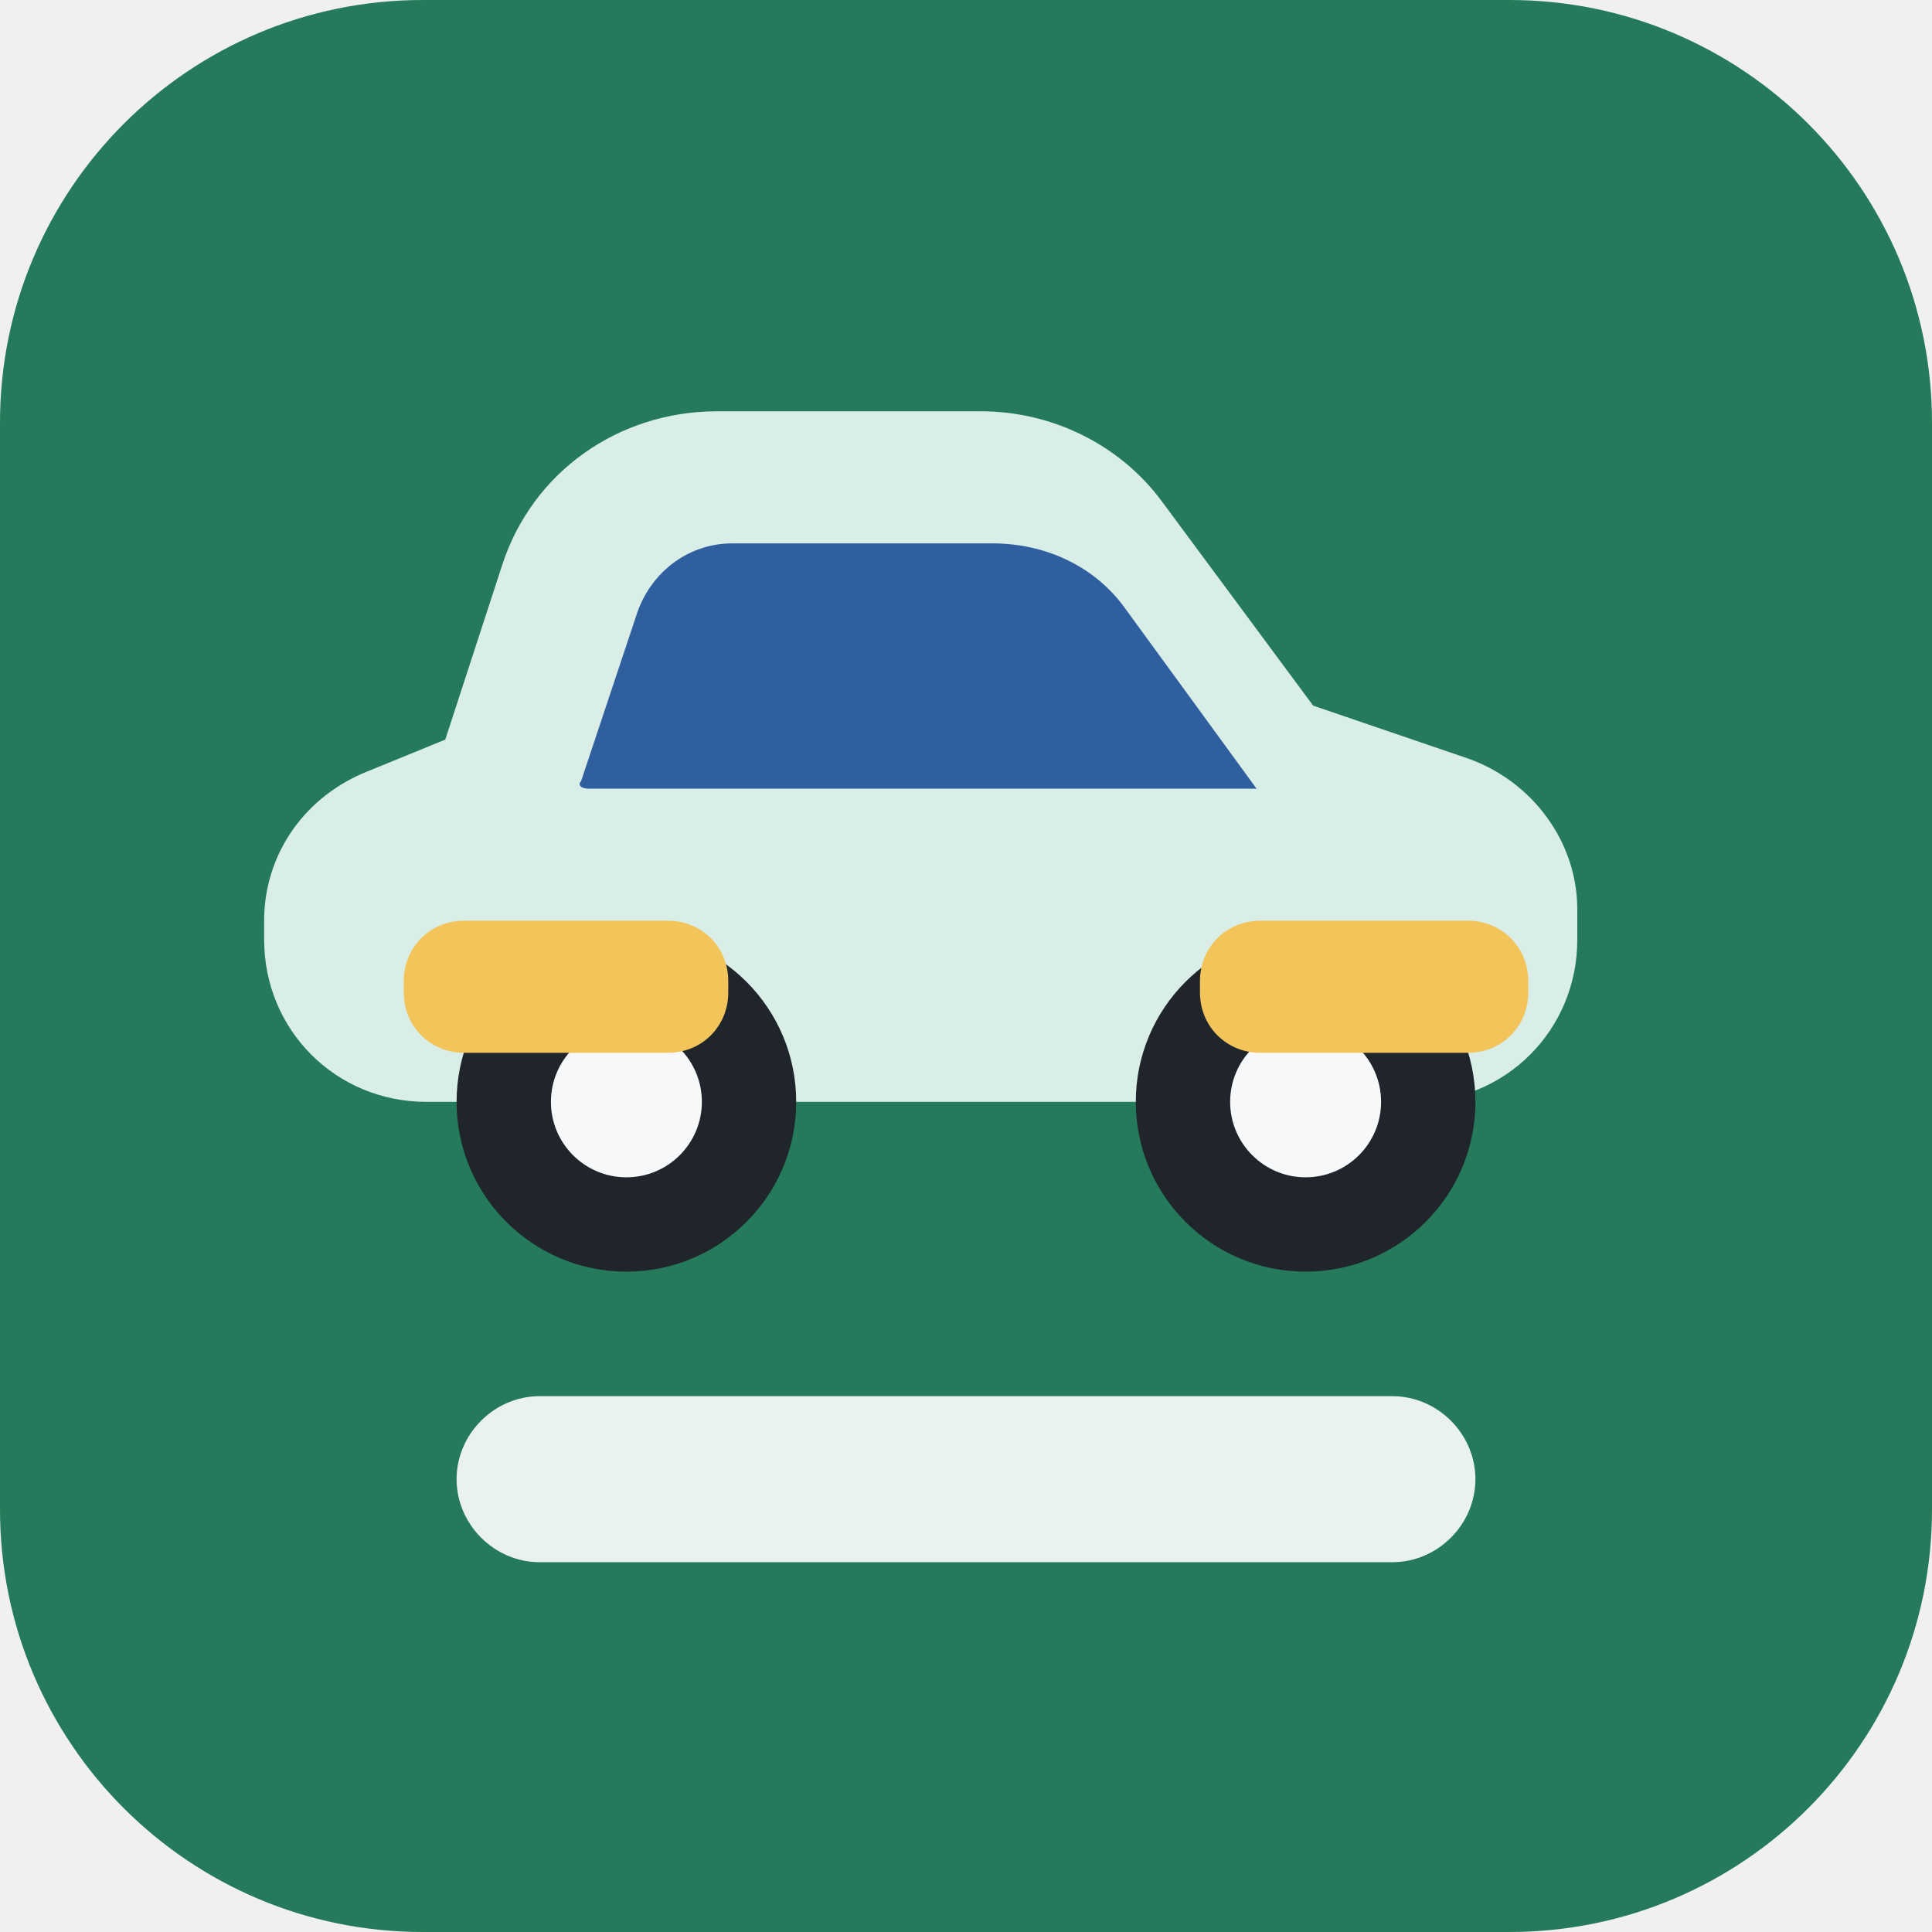
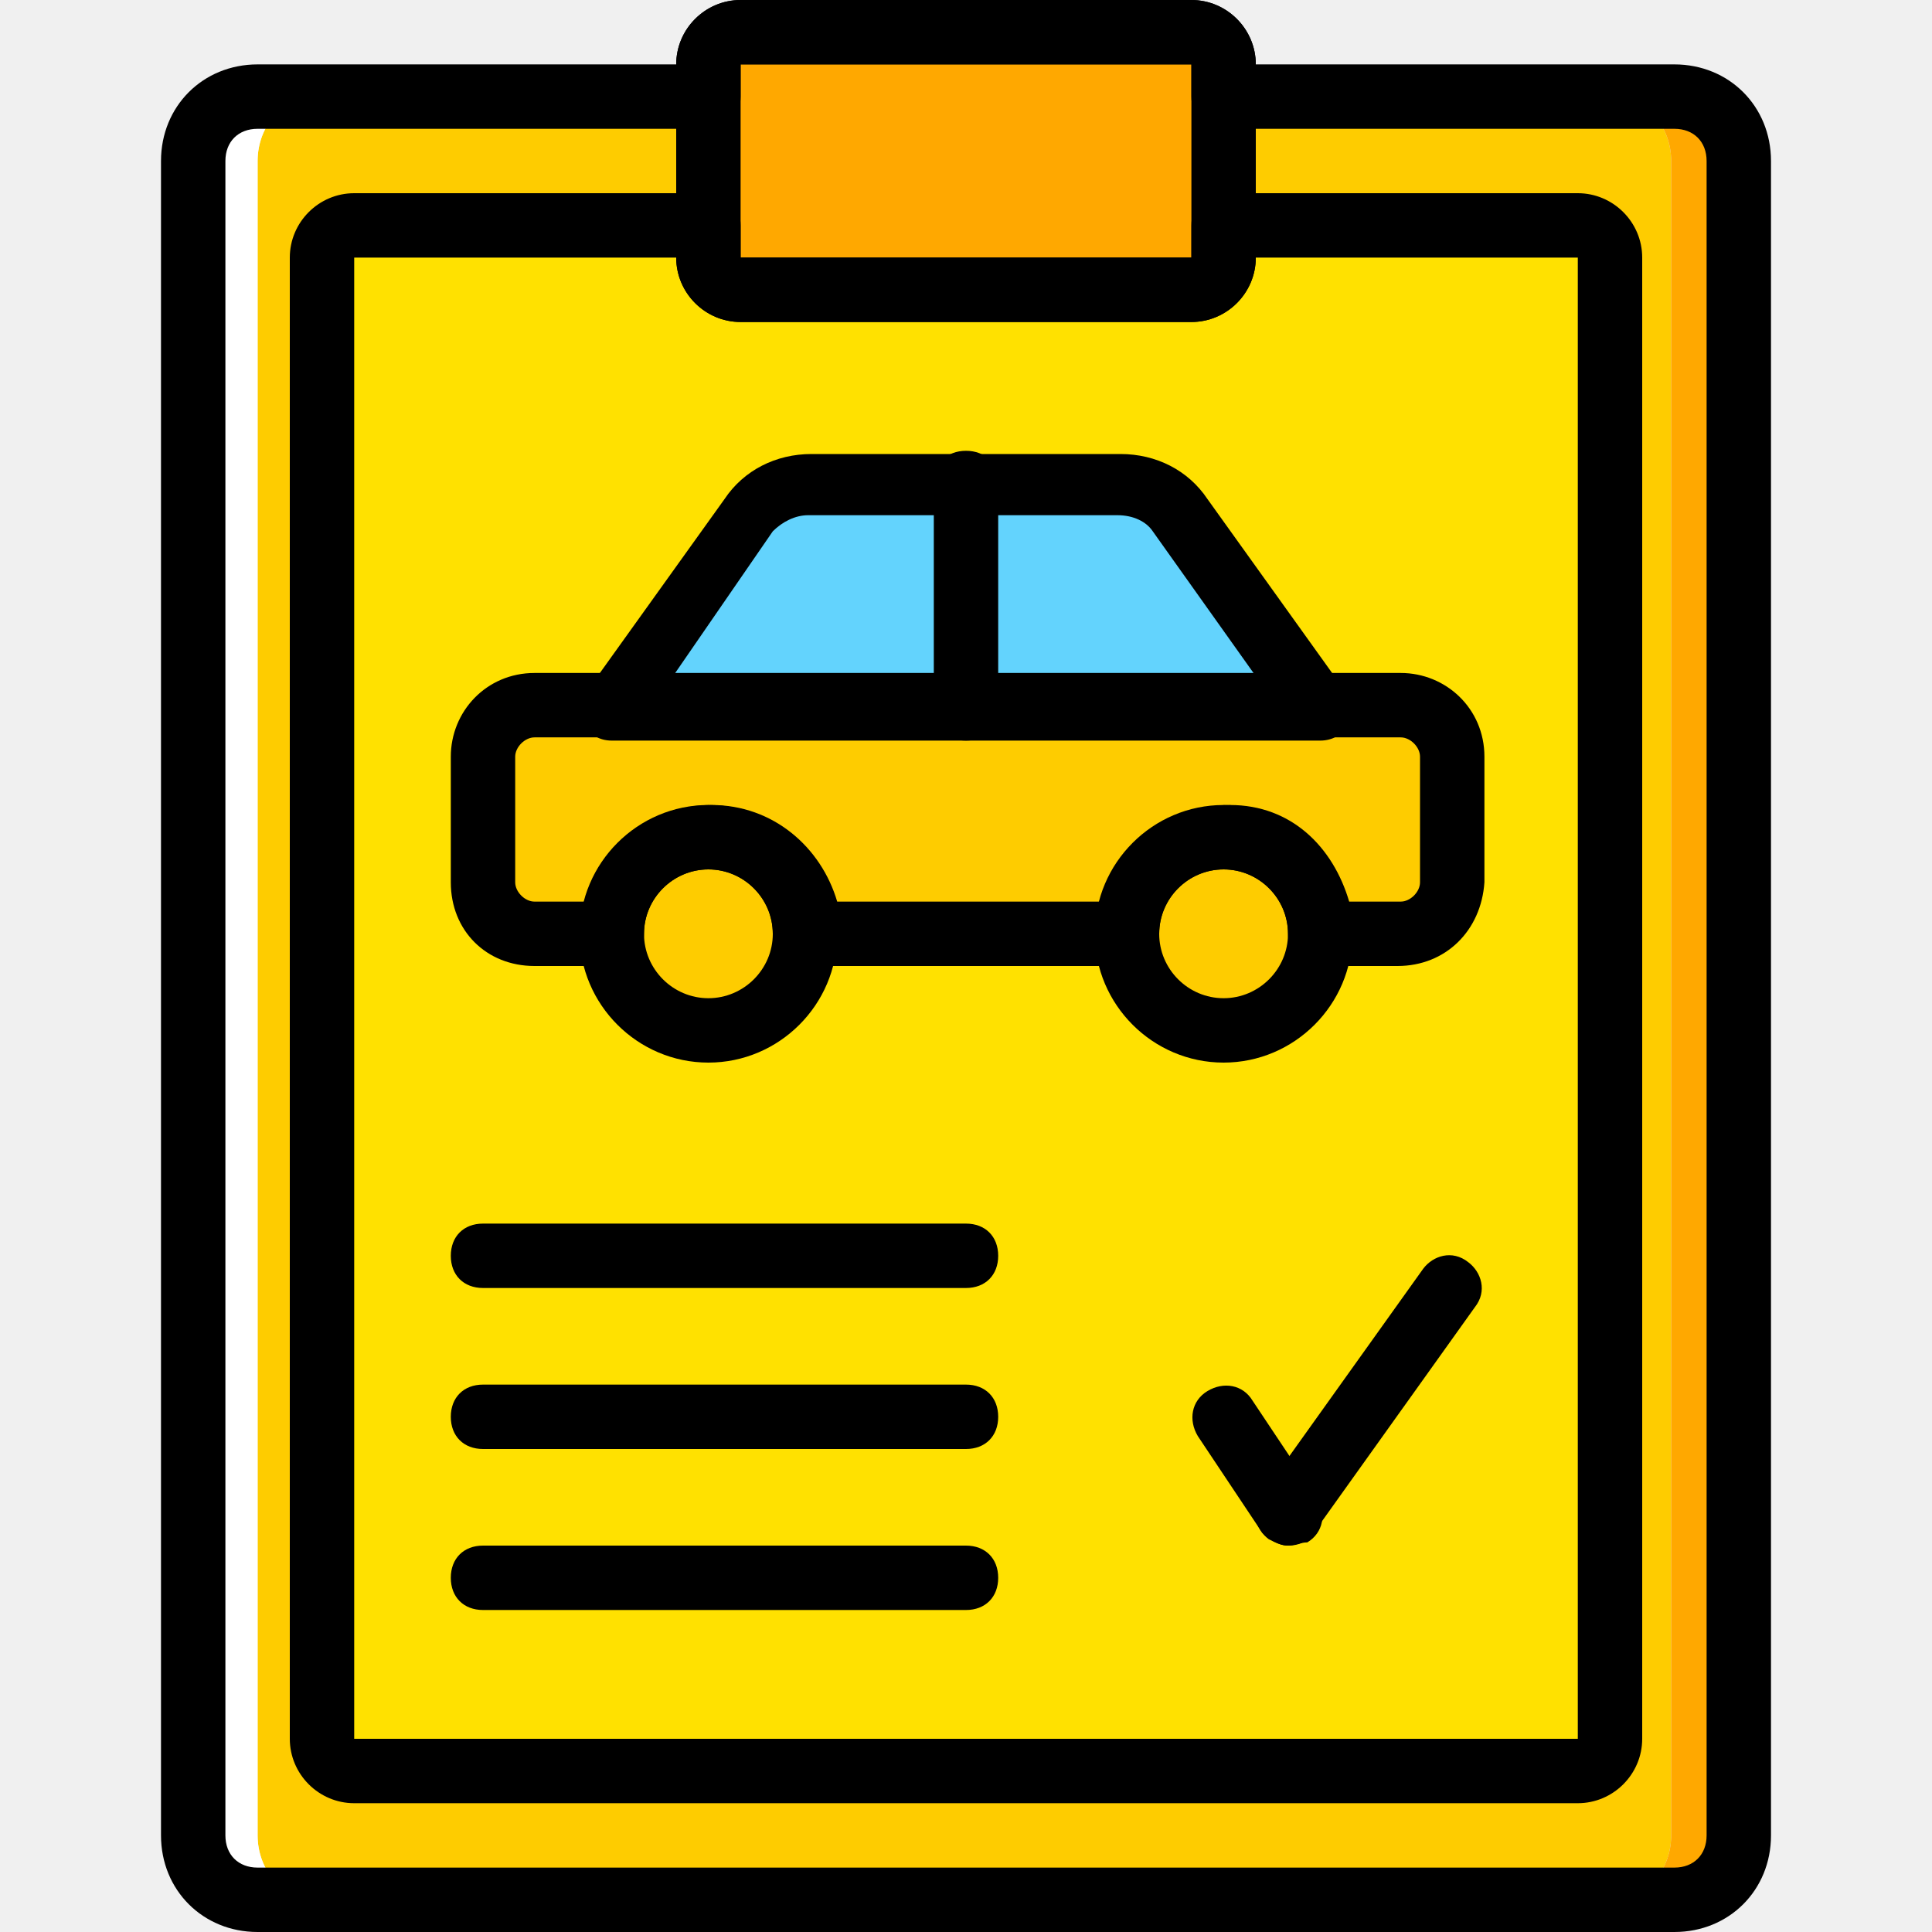
- <svg xmlns="http://www.w3.org/2000/svg" viewBox="0 0 512 512">
-   <rect width="512" height="512" rx="112" fill="#247a5a" />
-   <path fill="#d9eee7" d="M137 292h238c24 0 43-19 43-43v-8c0-18-12-34-29-40l-41-14-40-54c-11-15-29-24-48-24h-70c-26 0-49 16-57 41l-15 46-22 9c-16 7-26 22-26 39v5c0 24 19 43 43 43h24Z" />
-   <path fill="#2f5f9f" d="M166 209h167l-35-48c-8-11-21-17-35-17h-69c-11 0-21 7-25 18l-15 45c-1 1 0 2 2 2Z" />
-   <circle cx="166" cy="292" r="45" fill="#20252b" />
-   <circle cx="346" cy="292" r="45" fill="#20252b" />
-   <circle cx="166" cy="292" r="20" fill="#f7f8fa" />
-   <circle cx="346" cy="292" r="20" fill="#f7f8fa" />
-   <path fill="#f2c45a" d="M123 244h54c9 0 16 7 16 16v3c0 9-7 16-16 16h-54c-9 0-16-7-16-16v-3c0-9 7-16 16-16Zm211 0h55c9 0 16 7 16 16v3c0 9-7 16-16 16h-55c-9 0-16-7-16-16v-3c0-9 7-16 16-16Z" />
-   <path fill="#ffffff" d="M143 370h226c12 0 22 10 22 22s-10 22-22 22H143c-12 0-22-10-22-22s10-22 22-22Z" opacity=".9" />
+ <svg xmlns="http://www.w3.org/2000/svg" height="800px" width="800px" version="1.1" id="Layer_1" viewBox="0 0 512 512" xml:space="preserve">
+   <g transform="translate(1 1)">
+     <path style="fill:#FECC00;" d="M317.293,24.6v-8.533c0-5.12-3.413-8.533-7.68-8.533H200.387c-4.267,0-7.68,3.413-7.68,8.533V24.6   H82.627c-8.533,0-15.36,7.68-15.36,17.067V485.4c0,9.387,6.827,17.067,15.36,17.067H426.52c8.533,0,15.36-7.68,15.36-17.067V41.667   c0-9.387-6.827-17.067-15.36-17.067H317.293z" />
+     <path style="fill:#FFA800;" d="M441.88,24.6h-15.36c8.533,0,15.36,7.68,15.36,17.067V485.4c0,9.387-6.827,17.067-15.36,17.067   h15.36c9.387,0,17.067-7.68,17.067-17.067V41.667C458.947,32.28,451.267,24.6,441.88,24.6" />
+     <path style="fill:#FFFFFF;" d="M67.267,485.4V41.667c0-9.387,6.827-17.067,15.36-17.067h-15.36C57.88,24.6,50.2,32.28,50.2,41.667   V485.4c0,9.387,7.68,17.067,17.067,17.067h15.36C74.093,502.467,67.267,494.787,67.267,485.4" />
+     <path style="fill:#FFA800;" d="M314.733,75.8H195.267c-5.12,0-8.533-3.413-8.533-8.533v-51.2c0-5.12,3.413-8.533,8.533-8.533   h119.467c5.12,0,8.533,3.413,8.533,8.533v51.2C323.267,72.387,319.853,75.8,314.733,75.8" />
+     <path style="fill:#FFE100;" d="M323.267,58.733v8.533c0,5.12-3.413,8.533-8.533,8.533H195.267c-5.12,0-8.533-3.413-8.533-8.533   v-8.533H92.867c-5.12,0-8.533,3.413-8.533,8.533V459.8c0,5.12,3.413,8.533,8.533,8.533h324.267c5.12,0,8.533-3.413,8.533-8.533   V67.267c0-5.12-3.413-8.533-8.533-8.533H323.267z" />
+     <g>
+       <path style="fill:#FECC00;" d="M212.333,246.467c0,14.507-11.093,25.6-25.6,25.6c-14.507,0-25.6-11.093-25.6-25.6    c0-14.507,11.093-25.6,25.6-25.6C201.24,220.867,212.333,231.96,212.333,246.467" />
+       <path style="fill:#FECC00;" d="M348.867,246.467c0,14.507-11.093,25.6-25.6,25.6c-14.507,0-25.6-11.093-25.6-25.6    c0-14.507,11.093-25.6,25.6-25.6C337.773,220.867,348.867,231.96,348.867,246.467" />
+       <path style="fill:#FECC00;" d="M369.347,186.733H140.653c-7.68,0-13.653,5.973-13.653,13.653v33.28    c0,7.68,5.973,13.653,13.653,13.653h20.48c0-14.507,11.093-25.6,25.6-25.6c14.507,0,25.6,11.093,25.6,25.6h85.333    c0-14.507,11.093-25.6,25.6-25.6c14.507,0,25.6,11.093,25.6,25.6h20.48c7.68,0,13.653-5.973,13.653-13.653v-33.28    C383,192.707,377.027,186.733,369.347,186.733" />
+     </g>
+     <path style="fill:#63D3FD;" d="M348.867,186.733H161.133l36.693-51.2c3.413-5.12,9.387-8.533,16.213-8.533h81.92   c5.973,0,11.947,3.413,16.213,8.533L348.867,186.733z" />
+     <path d="M314.733,84.333H195.267c-9.387,0-17.067-7.68-17.067-17.067v-51.2C178.2,6.68,185.88-1,195.267-1h119.467   C324.12-1,331.8,6.68,331.8,16.067v51.2C331.8,76.653,324.12,84.333,314.733,84.333z M314.733,67.267V75.8V67.267L314.733,67.267z    M195.267,16.067v51.2h119.467v-51.2H195.267z" />
+     <path d="M442.733,511H67.267c-14.507,0-25.6-11.093-25.6-25.6V41.667c0-14.507,11.093-25.6,25.6-25.6H178.2   C178.2,6.68,185.88-1,195.267-1h119.467C324.12-1,331.8,6.68,331.8,16.067h110.933c14.507,0,25.6,11.093,25.6,25.6V485.4   C468.333,499.907,457.24,511,442.733,511z M67.267,33.133c-5.12,0-8.533,3.413-8.533,8.533V485.4c0,5.12,3.413,8.533,8.533,8.533   h375.467c5.12,0,8.533-3.413,8.533-8.533V41.667c0-5.12-3.413-8.533-8.533-8.533H323.267c-5.12,0-8.533-3.413-8.533-8.533v-8.533   H195.267V24.6c0,5.12-3.413,8.533-8.533,8.533H67.267z" />
+     <path d="M417.133,476.867H92.867c-9.387,0-17.067-7.68-17.067-17.067V67.267c0-9.387,7.68-17.067,17.067-17.067h93.867   c5.12,0,8.533,3.413,8.533,8.533v8.533h119.467v-8.533c0-5.12,3.413-8.533,8.533-8.533h93.867c9.387,0,17.067,7.68,17.067,17.067   V459.8C434.2,469.187,426.52,476.867,417.133,476.867z M92.867,67.267V459.8h324.267V67.267H331.8   c0,9.387-7.68,17.067-17.067,17.067H195.267c-9.387,0-17.067-7.68-17.067-17.067H92.867z" />
+     <path d="M340.333,408.6c-2.56,0-5.12-1.707-6.827-3.413l-17.067-25.6c-2.56-4.267-1.707-9.387,2.56-11.947   c4.267-2.56,9.387-1.707,11.947,2.56l17.067,25.6c2.56,4.267,1.707,9.387-2.56,11.947C343.747,407.747,342.04,408.6,340.333,408.6z   " />
+     <path d="M340.333,408.6c-1.707,0-3.413-0.853-5.12-1.707c-3.413-2.56-5.12-7.68-1.707-11.947l42.667-59.733   c2.56-3.413,7.68-5.12,11.947-1.707c3.413,2.56,5.12,7.68,1.707,11.947l-42.667,59.733   C345.453,407.747,342.893,408.6,340.333,408.6z" />
+     <path d="M348.867,195.267H161.133c-3.413,0-5.973-1.707-7.68-4.267c-1.707-2.56-0.853-5.973,0.853-8.533l36.693-51.2   c5.12-7.68,13.653-11.947,23.04-11.947h81.92c9.387,0,17.92,4.267,23.04,11.947l36.693,51.2c1.707,2.56,1.707,5.973,0.853,8.533   C354.84,193.56,352.28,195.267,348.867,195.267z M177.347,178.2H331.8l-27.307-38.4c-1.707-2.56-5.12-4.267-9.387-4.267h-81.92   c-3.413,0-6.827,1.707-9.387,4.267L177.347,178.2z" />
+     <path d="M186.733,280.6c-18.773,0-34.133-15.36-34.133-34.133s15.36-34.133,34.133-34.133s34.133,15.36,34.133,34.133   S205.507,280.6,186.733,280.6z M186.733,229.4c-9.387,0-17.067,7.68-17.067,17.067s7.68,17.067,17.067,17.067   c9.387,0,17.067-7.68,17.067-17.067S196.12,229.4,186.733,229.4z" />
+     <path d="M323.267,280.6c-18.773,0-34.133-15.36-34.133-34.133s15.36-34.133,34.133-34.133s34.133,15.36,34.133,34.133   S342.04,280.6,323.267,280.6z M323.267,229.4c-9.387,0-17.067,7.68-17.067,17.067s7.68,17.067,17.067,17.067   c9.387,0,17.067-7.68,17.067-17.067S332.653,229.4,323.267,229.4z" />
+     <path d="M369.347,255h-20.48c-5.12,0-8.533-3.413-8.533-8.533c0-9.387-7.68-17.067-17.067-17.067s-17.067,7.68-17.067,17.067   c0,5.12-3.413,8.533-8.533,8.533h-85.333c-5.12,0-8.533-3.413-8.533-8.533c0-9.387-7.68-17.067-17.067-17.067   c-9.387,0-17.067,7.68-17.067,17.067c0,5.12-3.413,8.533-8.533,8.533h-20.48c-12.8,0-22.187-9.387-22.187-22.187v-33.28   c0-11.947,9.387-22.187,22.187-22.187H370.2c11.947,0,22.187,9.387,22.187,22.187v33.28C391.533,245.613,382.147,255,369.347,255z    M356.547,237.933H370.2c2.56,0,5.12-2.56,5.12-5.12v-33.28c0-2.56-2.56-5.12-5.12-5.12H140.653c-2.56,0-5.12,2.56-5.12,5.12v33.28   c0,2.56,2.56,5.12,5.12,5.12h13.653c3.413-14.507,17.067-25.6,33.28-25.6s29.013,11.093,33.28,25.6h70.827   c3.413-14.507,17.067-25.6,33.28-25.6S352.28,223.427,356.547,237.933z" />
+     <path d="M255,340.333H127c-5.12,0-8.533-3.413-8.533-8.533s3.413-8.533,8.533-8.533h128c5.12,0,8.533,3.413,8.533,8.533   S260.12,340.333,255,340.333z" />
+     <path d="M255,383H127c-5.12,0-8.533-3.413-8.533-8.533c0-5.12,3.413-8.533,8.533-8.533h128c5.12,0,8.533,3.413,8.533,8.533   C263.533,379.587,260.12,383,255,383z" />
+     <path d="M255,425.667H127c-5.12,0-8.533-3.413-8.533-8.533S121.88,408.6,127,408.6h128c5.12,0,8.533,3.413,8.533,8.533   S260.12,425.667,255,425.667z" />
+     <path d="M255,195.267c-5.12,0-8.533-3.413-8.533-8.533V127c0-5.12,3.413-8.533,8.533-8.533s8.533,3.413,8.533,8.533v59.733   C263.533,191.853,260.12,195.267,255,195.267z" />
+   </g>
</svg>
